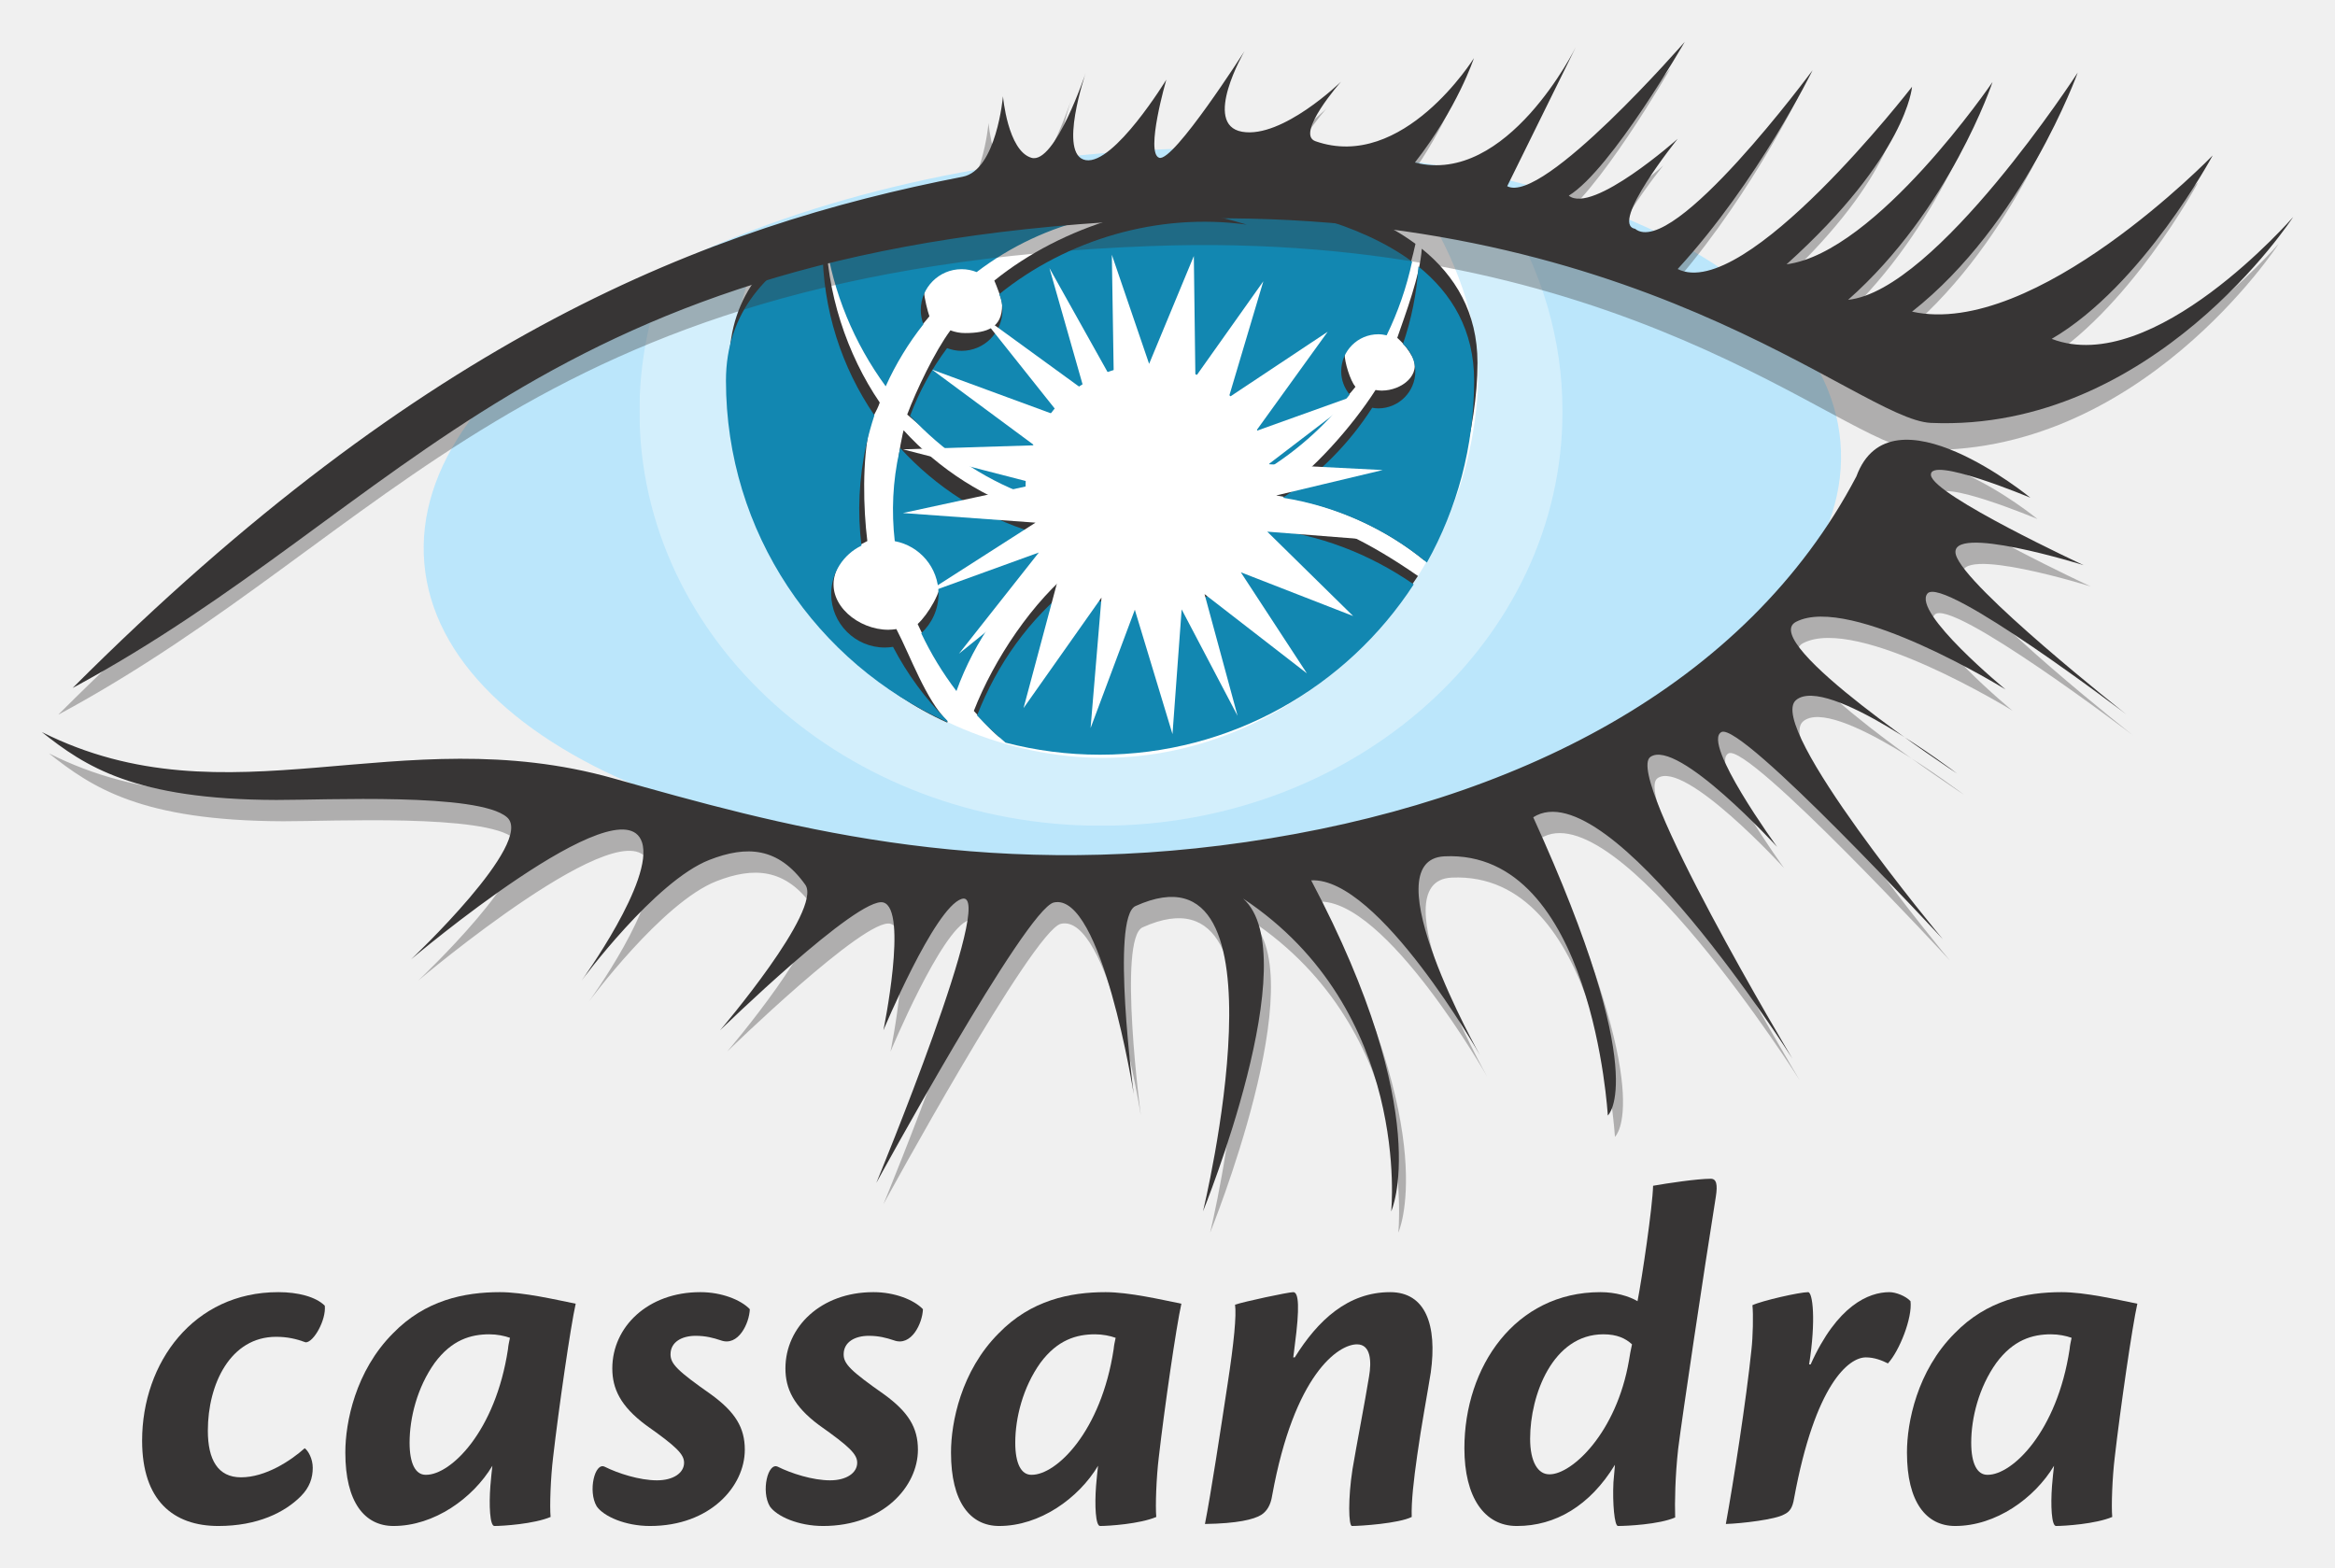
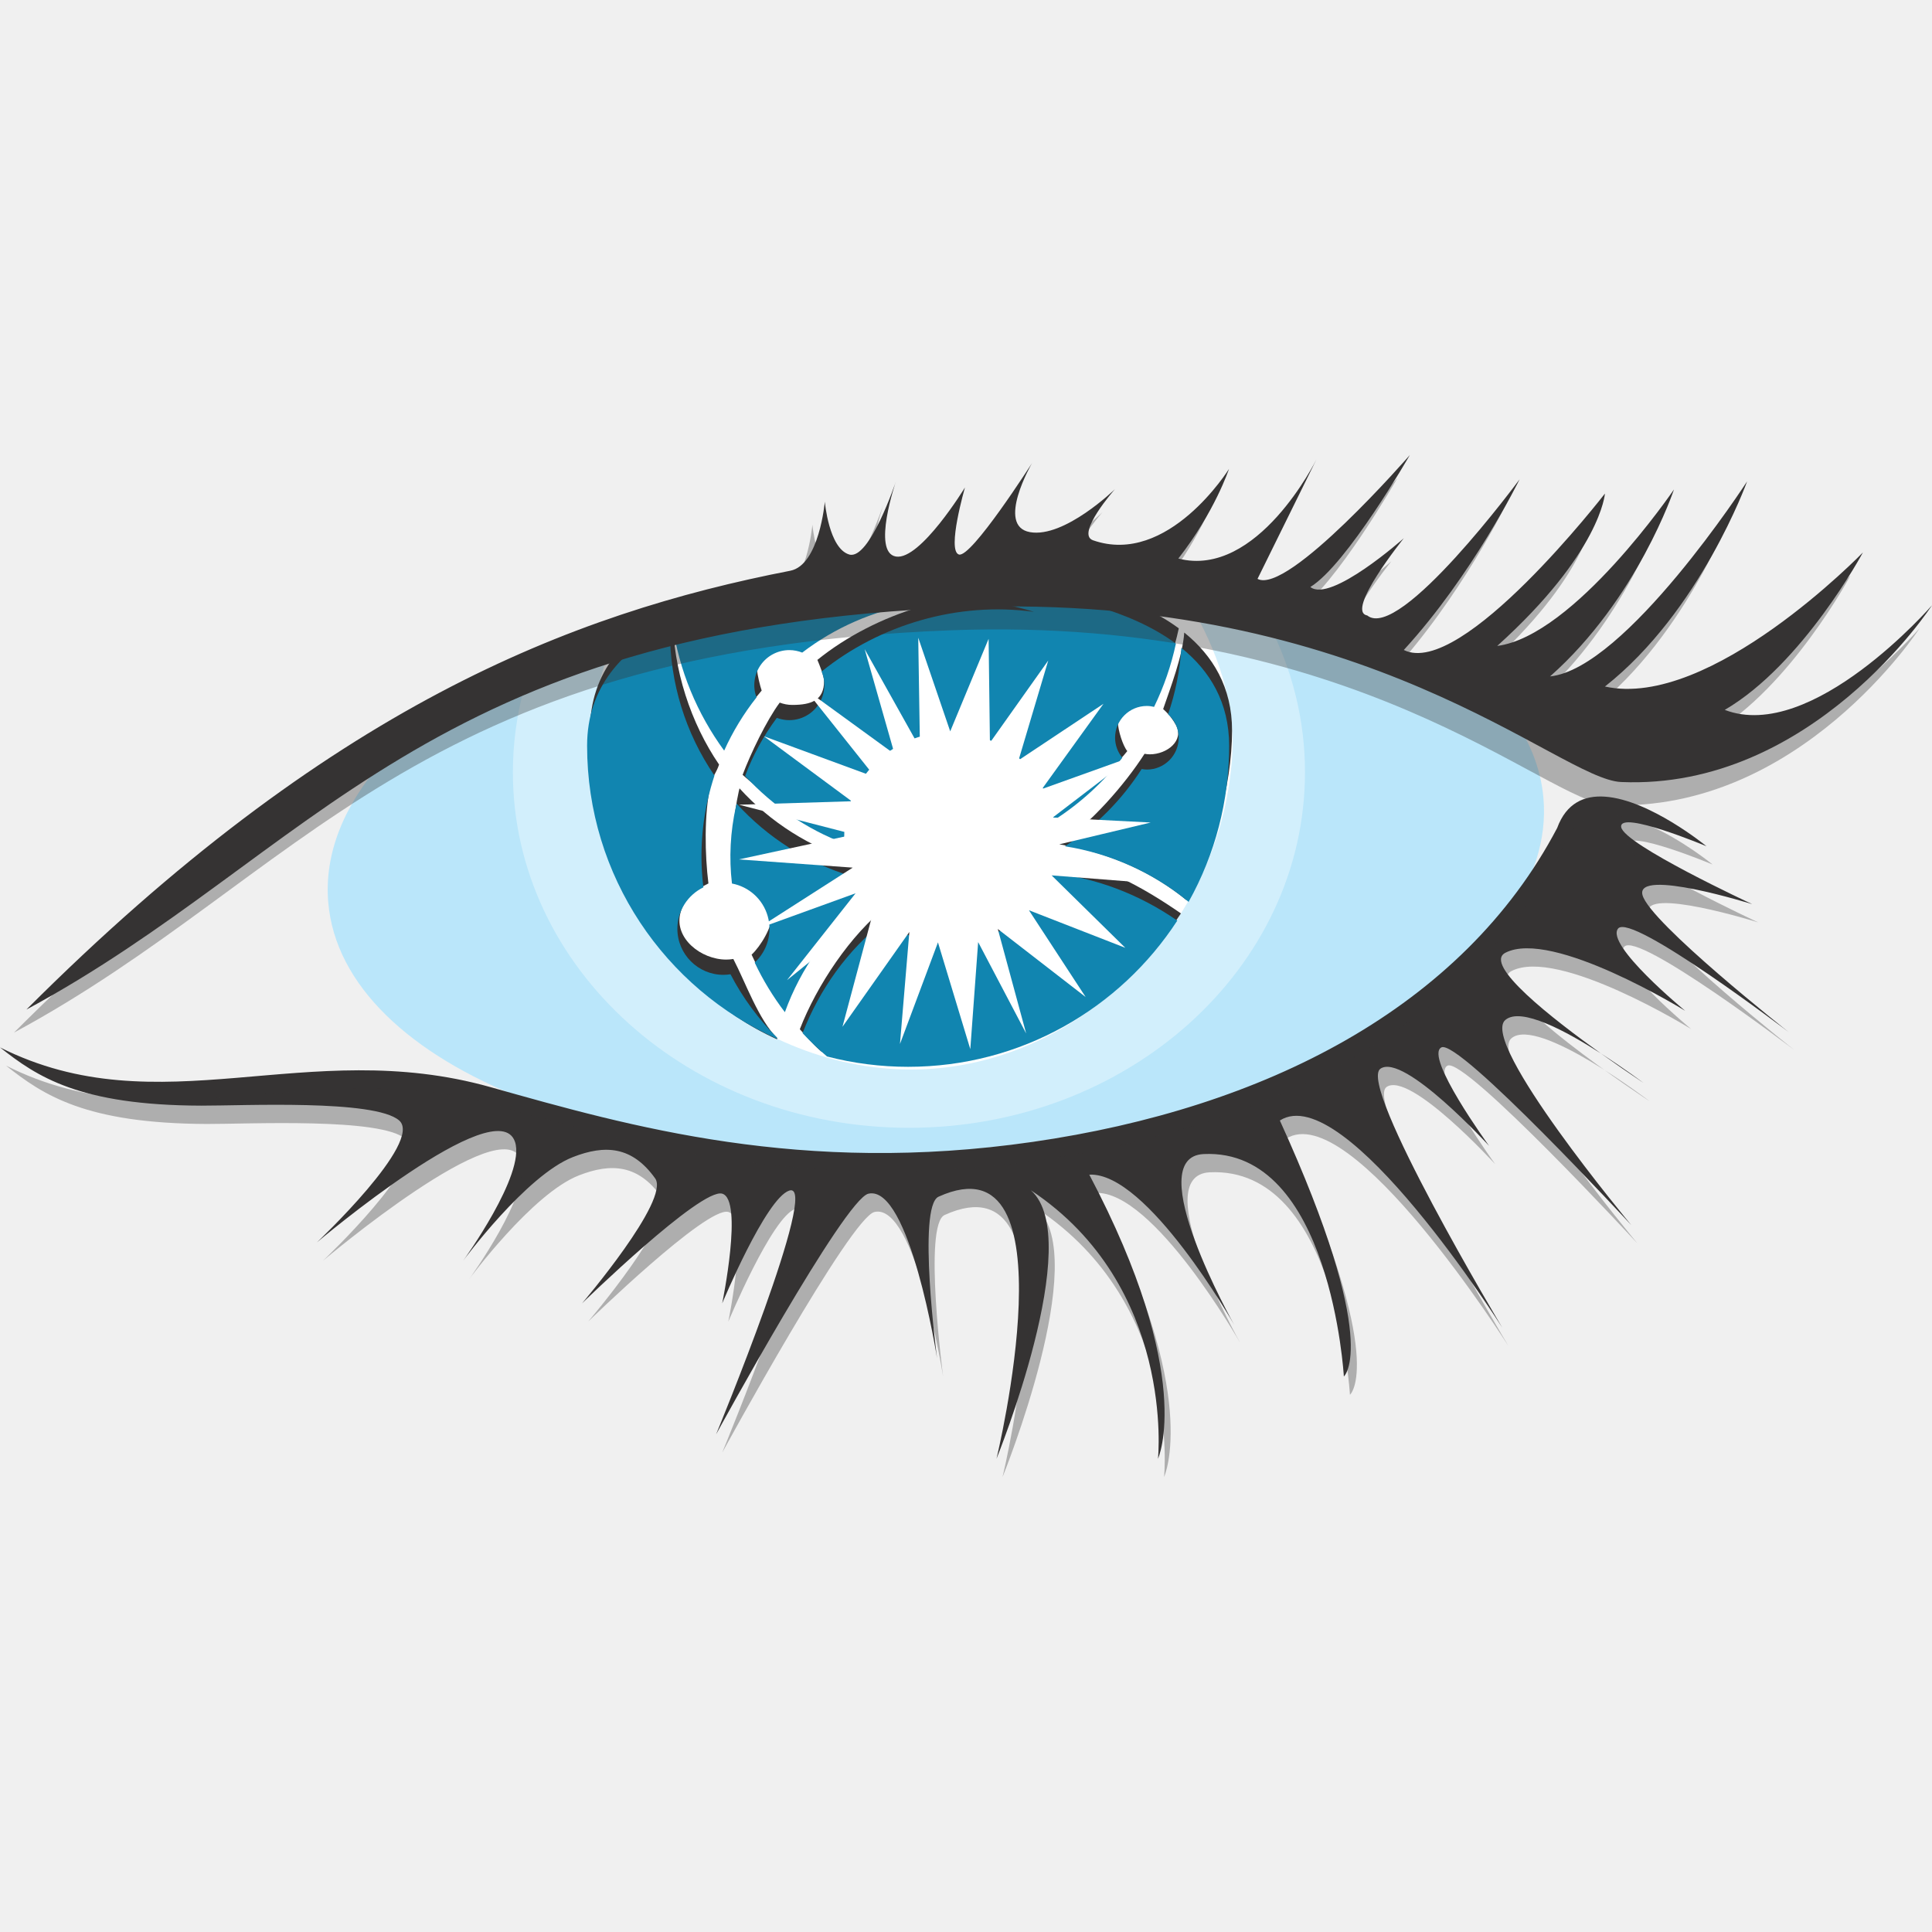
- <svg xmlns="http://www.w3.org/2000/svg" version="1.1" width="279.184" height="187.477" id="svg2816" xml:space="preserve">
-   <defs id="defs2820">
-     <clipPath id="clipPath2832">
-       <path d="M 0,792 612,792 612,0 0,0 0,792 z" id="path2834" />
-     </clipPath>
-     <clipPath id="clipPath2844">
-       <path d="M 0,792 612,792 612,0 0,0 0,792 z" id="path2846" />
-     </clipPath>
-     <clipPath id="clipPath2852">
-       <path d="m 96.008,715.93 88.29,0 0,-62.176 -88.29,0 0,62.176 z" id="path2854" />
-     </clipPath>
-     <clipPath id="clipPath2868">
-       <path d="M 0,792 612,792 612,0 0,0 0,792 z" id="path2870" />
-     </clipPath>
-     <clipPath id="clipPath2880">
-       <path d="M 0,792 612,792 612,0 0,0 0,792 z" id="path2882" />
-     </clipPath>
-     <clipPath id="clipPath2908">
-       <path d="M 0,792 612,792 612,0 0,0 0,792 z" id="path2910" />
-     </clipPath>
-     <clipPath id="clipPath2936">
-       <path d="M 0,792 612,792 612,0 0,0 0,792 z" id="path2938" />
-     </clipPath>
-     <clipPath id="clipPath2944">
-       <path d="m 121.202,708.378 45.899,0 0,-45.859 -45.899,0 0,45.859 z" id="path2946" />
-     </clipPath>
-     <clipPath id="clipPath2960">
-       <path d="M 0,792 612,792 612,0 0,0 0,792 z" id="path2962" />
-     </clipPath>
-     <clipPath id="clipPath2968">
-       <path d="m 40.403,726.188 212.402,0 0,-61.818 -212.402,0 0,61.818 z" id="path2970" />
-     </clipPath>
-     <clipPath id="clipPath2988">
-       <path d="M 0,792 612,792 612,0 0,0 0,792 z" id="path2990" />
-     </clipPath>
-     <clipPath id="clipPath2996">
-       <path d="m 39.52,688.644 199.381,0 0,-73.818 -199.381,0 0,73.818 z" id="path2998" />
-     </clipPath>
-     <clipPath id="clipPath3016">
-       <path d="M 0,792 612,792 612,0 0,0 0,792 z" id="path3018" />
-     </clipPath>
-   </defs>
-   <g transform="translate(-62.66865,-74.06425)" id="layer1" style="display:inline">
-     <g transform="matrix(1.25,0,0,-1.25,19.11765,990)" id="g3012">
-       <g clip-path="url(#clipPath3016)" id="g3014">
-         <g transform="translate(61.4912,609.1372)" id="g3020">
-           <path d="M 0,0 C 1.824,0 3.552,-0.432 4.417,-1.296 4.561,-2.641 3.36,-4.801 2.592,-4.801 1.68,-4.465 0.816,-4.272 -0.24,-4.272 c -4.368,0 -6.529,-4.513 -6.529,-8.977 0,-2.784 0.96,-4.465 3.169,-4.465 2.352,0 4.752,1.584 6.096,2.784 0.336,-0.239 0.768,-1.008 0.768,-1.872 0,-0.96 -0.288,-1.872 -1.152,-2.736 -1.536,-1.536 -4.128,-2.832 -7.873,-2.832 -4.32,0 -7.296,2.448 -7.296,8.161 C -13.057,-6.721 -8.113,0 -0.048,0 L 0,0 z" id="path3022" style="fill:#373535;fill-opacity:1;fill-rule:nonzero;stroke:none" />
-         </g>
-         <g transform="translate(75.6021,591.6636)" id="g3024">
-           <path d="m 0,0 c 2.352,0 6.625,4.129 7.825,12.001 0.048,0.48 0.096,0.624 0.192,1.104 -0.528,0.192 -1.248,0.336 -1.969,0.336 -1.776,0 -3.6,-0.528 -5.232,-2.736 -1.68,-2.352 -2.4,-5.28 -2.4,-7.633 C -1.584,1.057 -1.008,0 -0.048,0 L 0,0 z m -7.729,2.16 c 0,2.832 0.96,7.777 4.561,11.377 3.072,3.168 6.816,3.937 10.225,3.937 2.256,0 5.328,-0.72 7.248,-1.105 -0.48,-2.112 -1.632,-10.08 -2.16,-14.688 -0.24,-1.969 -0.336,-4.705 -0.24,-5.713 -1.584,-0.672 -4.56,-0.864 -5.377,-0.864 -0.431,0 -0.528,1.968 -0.383,3.84 0.047,0.624 0.144,1.536 0.191,1.92 -1.872,-3.12 -5.568,-5.76 -9.456,-5.76 -2.784,0 -4.609,2.304 -4.609,7.008 l 0,0.048 z" id="path3026" style="fill:#373535;fill-opacity:1;fill-rule:nonzero;stroke:none" />
-         </g>
-         <g transform="translate(101.8579,609.1372)" id="g3028">
-           <path d="m 0,0 c 1.968,0 3.84,-0.72 4.705,-1.632 -0.048,-1.345 -1.104,-3.6 -2.785,-2.976 -0.72,0.24 -1.44,0.431 -2.4,0.431 -1.296,0 -2.4,-0.576 -2.4,-1.775 0,-0.912 0.672,-1.585 3.888,-3.841 2.305,-1.68 3.217,-3.168 3.217,-5.28 0,-3.505 -3.313,-7.297 -9.073,-7.297 -2.352,0 -4.417,0.912 -5.089,1.872 -0.864,1.44 -0.192,4.272 0.769,3.793 1.248,-0.624 3.312,-1.297 4.992,-1.297 1.584,0 2.592,0.721 2.592,1.681 0,0.815 -0.72,1.536 -3.648,3.6 -2.449,1.824 -3.217,3.504 -3.217,5.424 0,3.984 3.409,7.297 8.401,7.297 L 0,0 z" id="path3030" style="fill:#373535;fill-opacity:1;fill-rule:nonzero;stroke:none" />
-         </g>
-         <g transform="translate(118.417,609.1372)" id="g3032">
-           <path d="m 0,0 c 1.969,0 3.841,-0.72 4.705,-1.632 -0.048,-1.345 -1.103,-3.6 -2.784,-2.976 -0.72,0.24 -1.441,0.431 -2.4,0.431 -1.296,0 -2.4,-0.576 -2.4,-1.775 0,-0.912 0.672,-1.585 3.888,-3.841 2.304,-1.68 3.216,-3.168 3.216,-5.28 0,-3.505 -3.313,-7.297 -9.073,-7.297 -2.352,0 -4.416,0.912 -5.088,1.872 -0.864,1.44 -0.192,4.272 0.768,3.793 1.248,-0.624 3.312,-1.297 4.992,-1.297 1.584,0 2.592,0.721 2.592,1.681 0,0.815 -0.72,1.536 -3.648,3.6 -2.448,1.824 -3.216,3.504 -3.216,5.424 0,3.984 3.408,7.297 8.401,7.297 L 0,0 z" id="path3034" style="fill:#373535;fill-opacity:1;fill-rule:nonzero;stroke:none" />
-         </g>
-         <g transform="translate(133.5361,591.6636)" id="g3036">
-           <path d="m 0,0 c 2.353,0 6.625,4.129 7.825,12.001 0.048,0.48 0.097,0.624 0.193,1.104 -0.529,0.192 -1.248,0.336 -1.969,0.336 -1.776,0 -3.6,-0.528 -5.233,-2.736 -1.679,-2.352 -2.4,-5.28 -2.4,-7.633 C -1.584,1.057 -1.008,0 -0.047,0 L 0,0 z m -7.729,2.16 c 0,2.832 0.961,7.777 4.561,11.377 3.072,3.168 6.816,3.937 10.225,3.937 2.256,0 5.329,-0.72 7.249,-1.105 -0.48,-2.112 -1.632,-10.08 -2.16,-14.688 -0.241,-1.969 -0.336,-4.705 -0.241,-5.713 -1.584,-0.672 -4.559,-0.864 -5.376,-0.864 -0.431,0 -0.528,1.968 -0.384,3.84 0.048,0.624 0.144,1.536 0.192,1.92 -1.872,-3.12 -5.568,-5.76 -9.456,-5.76 -2.785,0 -4.61,2.304 -4.61,7.008 l 0,0.048 z" id="path3038" style="fill:#373535;fill-opacity:1;fill-rule:nonzero;stroke:none" />
-         </g>
-         <g transform="translate(158.688,602.897)" id="g3040">
-           <path d="m 0,0 c 2.209,3.552 5.088,6.24 9.121,6.24 3.408,0 4.512,-3.168 3.889,-7.68 -0.336,-2.113 -0.912,-5.137 -1.297,-7.921 -0.336,-2.353 -0.576,-4.464 -0.527,-5.905 -1.248,-0.624 -4.897,-0.864 -5.713,-0.864 -0.336,0 -0.385,2.641 0.048,5.425 0.383,2.304 1.2,6.48 1.584,8.881 0.241,1.391 0.192,3.072 -1.152,3.072 -1.777,0 -6,-2.833 -8.113,-14.449 -0.145,-0.96 -0.528,-1.536 -1.057,-1.872 -0.719,-0.433 -2.256,-0.817 -5.375,-0.865 0.576,2.928 1.488,8.929 2.16,13.345 0.623,4.032 0.864,6.625 0.719,7.633 0.817,0.288 5.09,1.2 5.568,1.2 C 0.385,6.24 0.48,4.752 0,1.151 -0.047,0.815 -0.096,0.288 -0.145,0 L 0,0 z" id="path3042" style="fill:#373535;fill-opacity:1;fill-rule:nonzero;stroke:none" />
-         </g>
-         <g transform="translate(183.0728,591.7114)" id="g3044">
-           <path d="m 0,0 c 2.111,0 6.385,3.937 7.584,10.897 0.049,0.384 0.193,1.104 0.289,1.537 -0.625,0.576 -1.441,0.96 -2.736,0.96 -4.85,0 -7.01,-5.809 -7.01,-9.986 C -1.873,1.152 -1.104,0 -0.049,0 L 0,0 z m -3.168,-4.944 c -3.072,0 -4.992,2.736 -4.992,7.44 0,7.777 4.847,14.93 13.008,14.93 1.441,0 2.736,-0.384 3.552,-0.864 0.432,2.208 1.44,9.025 1.489,11.041 1.343,0.24 4.224,0.671 5.519,0.671 0.53,0 0.674,-0.527 0.481,-1.727 C 14.736,19.346 12.674,5.521 12.289,2.448 12,-0.144 11.953,-2.688 12,-4.128 10.465,-4.8 7.344,-4.944 6.529,-4.944 6.191,-4.944 6,-2.736 6.096,-0.768 6.145,-0.144 6.24,0.769 6.24,0.912 3.84,-3.024 0.527,-4.944 -3.121,-4.944 l -0.047,0 z" id="path3046" style="fill:#373535;fill-opacity:1;fill-rule:nonzero;stroke:none" />
-         </g>
-         <g transform="translate(208.0317,602.2241)" id="g3048">
-           <path d="M 0,0 C 2.545,5.665 5.568,6.913 7.537,6.913 8.162,6.913 9.121,6.529 9.553,6.049 9.746,4.465 8.498,1.297 7.393,0.097 6.816,0.385 6.098,0.673 5.281,0.673 c -1.633,0 -4.849,-2.545 -6.865,-13.489 -0.145,-0.913 -0.432,-1.297 -0.959,-1.537 -0.816,-0.48 -4.033,-0.864 -5.568,-0.912 0.718,3.937 1.966,11.953 2.447,16.658 0.144,1.2 0.191,3.408 0.096,4.272 0.912,0.432 4.513,1.248 5.328,1.248 0.433,0 0.769,-2.641 0.095,-6.913 L 0,0 z" id="path3050" style="fill:#373535;fill-opacity:1;fill-rule:nonzero;stroke:none" />
-         </g>
-         <g transform="translate(224.9751,591.6636)" id="g3052">
-           <path d="m 0,0 c 2.354,0 6.625,4.129 7.826,12.001 0.047,0.48 0.096,0.624 0.192,1.104 -0.528,0.192 -1.248,0.336 -1.969,0.336 -1.776,0 -3.6,-0.528 -5.233,-2.736 -1.679,-2.352 -2.4,-5.28 -2.4,-7.633 C -1.584,1.057 -1.008,0 -0.047,0 L 0,0 z m -7.729,2.16 c 0,2.832 0.961,7.777 4.561,11.377 3.072,3.168 6.816,3.937 10.225,3.937 2.256,0 5.328,-0.72 7.25,-1.105 -0.481,-2.112 -1.633,-10.08 -2.161,-14.688 -0.24,-1.969 -0.337,-4.705 -0.24,-5.713 -1.584,-0.672 -4.56,-0.864 -5.377,-0.864 -0.431,0 -0.527,1.968 -0.384,3.84 0.048,0.624 0.144,1.536 0.193,1.92 -1.873,-3.12 -5.568,-5.76 -9.457,-5.76 -2.785,0 -4.61,2.304 -4.61,7.008 l 0,0.048 z" id="path3054" style="fill:#373535;fill-opacity:1;fill-rule:nonzero;stroke:none" />
-         </g>
-       </g>
-     </g>
-   </g>
-   <g transform="translate(-62.66865,-74.06425)" id="layer2" style="display:inline">
-     <g transform="matrix(1.25,0,0,-1.25,19.11765,990)" id="g4555">
-       <g id="g2828">
-         <g clip-path="url(#clipPath2832)" id="g2830">
-           <g transform="translate(210.8784,690.4834)" id="g2836">
-             <path d="m 0,0 c 1.584,-18.452 -27.455,-36.014 -64.859,-39.223 -37.404,-3.209 -69.01,9.151 -70.592,27.602 -1.584,18.455 27.455,36.016 64.859,39.225 C -33.188,30.812 -1.582,18.455 0,0" id="path2838" style="fill:#bbe6fb;fill-opacity:1;fill-rule:nonzero;stroke:none" />
-           </g>
-         </g>
-       </g>
-       <g id="g2840">
-         <g clip-path="url(#clipPath2844)" id="g2842">
-           <g id="g2848">
-             <g id="g2850" />
-             <g id="g2856">
-               <g clip-path="url(#clipPath2852)" id="g2858" style="opacity:0.35">
-                 <g transform="translate(141.3843,715.9233)" id="g2860">
-                   <path d="m 0,0 c -14.268,0.232 -30.964,-5.433 -43.387,-10.738 -1.293,-3.726 -1.989,-7.689 -1.989,-11.797 0,-21.888 19.764,-39.634 44.145,-39.634 24.381,0 44.145,17.746 44.145,39.634 0,6.927 -1.984,13.435 -5.463,19.101 C 27.512,-1.889 13.842,-0.225 0,0" id="path2862" style="fill:#ffffff;fill-opacity:1;fill-rule:nonzero;stroke:none" />
-                 </g>
-               </g>
-             </g>
-           </g>
-         </g>
-       </g>
-       <g id="g2864">
-         <g clip-path="url(#clipPath2868)" id="g2866">
-           <g transform="translate(140.1528,715.9277)" id="g2872">
-             <path d="m 0,0 c -7.899,0.482 -21.514,-3.639 -32.867,-7.75 -1.725,-4.071 -2.683,-8.526 -2.683,-13.201 0,-19.178 17.388,-34.725 35.782,-34.725 18.273,0 34.44,15.572 35.782,34.725 0.436,6.237 -1.711,12.114 -4.692,17.181 C 19.552,-1.697 7.061,-0.431 0,0" id="path2874" style="fill:#ffffff;fill-opacity:1;fill-rule:nonzero;stroke:none" />
-           </g>
-         </g>
-       </g>
-       <g id="g2876">
-         <g clip-path="url(#clipPath2880)" id="g2878">
-           <g transform="translate(119.8818,697.4946)" id="g2884">
-             <path d="M 0,0 C 0.969,2.146 2.437,3.197 3.859,4.996 3.701,5.422 3.355,6.815 3.355,7.298 c 0,2.156 1.749,3.906 3.906,3.906 0.509,0 0.995,-0.101 1.44,-0.278 6.465,4.927 14.976,7.075 23.529,5.163 0.781,-0.176 1.547,-0.389 2.299,-0.623 C 26.076,16.638 16.548,13.644 10.067,8.413 10.265,7.946 10.814,6.611 10.814,6.074 10.814,3.917 9.418,3.392 7.261,3.392 6.771,3.392 6.303,3.486 5.87,3.651 4.406,1.685 2.612,-2.06 1.734,-4.401 c 3.584,-3.206 6.822,-4.368 11.042,-5.945 -0.011,0.201 0.145,0.387 0.145,0.592 0,6.503 5.725,11.788 12.229,11.788 5.828,0 10.654,-4.238 11.596,-9.798 2.908,1.85 5.72,3.268 7.863,6.01 -0.5,0.61 -1.039,2.337 -1.039,3.187 0,1.957 1.588,3.544 3.545,3.544 0.277,0 0.543,-0.04 0.802,-0.1 1.088,2.236 1.909,4.606 2.434,7.05 -10.17,7.529 -29.847,6.502 -29.847,6.502 0,0 -15.658,0.817 -26.258,-4.349 C -5.047,8.969 -3.008,4.11 0,0" id="path2886" style="fill:#373535;fill-opacity:1;fill-rule:nonzero;stroke:none" />
-           </g>
-           <g transform="translate(168.4907,700.4282)" id="g2888">
-             <path d="m 0,0 c 0.719,-0.648 1.111,-1.217 1.42,-1.771 0.951,-1.71 -0.957,-3.275 -2.914,-3.275 -0.199,0 -0.391,0.027 -0.582,0.059 -2.205,-3.446 -6.067,-7.865 -9.498,-10.089 5.261,-0.862 10.222,-2.969 14.17,-6.225 2.875,5.151 5.08,12.589 5.08,18.907 0,4.809 -2.123,8.334 -5.328,10.92 C 2.18,5.95 0.805,2.347 0,0" id="path2890" style="fill:#373535;fill-opacity:1;fill-rule:nonzero;stroke:none" />
-           </g>
-           <g transform="translate(125.7842,667.8032)" id="g2892">
-             <path d="M 0,0 C 1.753,4.841 6.065,8.592 10.144,11.892 9.547,12.709 8.652,14.732 8.279,15.69 3.304,17.203 -1.098,20.035 -4.512,23.784 -4.537,23.675 -4.568,23.569 -4.594,23.46 -5.237,20.579 -5.355,17.692 -5.035,14.876 -2.653,14.432 -0.85,12.345 -0.85,9.834 -0.85,8.345 -2.155,6.187 -3.168,5.248 -2.067,2.872 -1.316,1.726 0,0" id="path2894" style="fill:#373535;fill-opacity:1;fill-rule:nonzero;stroke:none" />
-           </g>
-           <g transform="translate(125.4756,663.7393)" id="g2896">
-             <path d="m 0,0 c -2.091,2.079 -3.537,6.226 -4.894,8.83 -0.254,-0.039 -0.514,-0.066 -0.78,-0.066 -2.836,0 -5.807,2.38 -5.135,5.134 0.372,1.524 1.424,2.521 3.137,3.353 -0.39,3.157 -0.496,7.695 0.237,10.977 0.21,0.939 0.655,1.379 0.95,2.273 -3.129,4.579 -5.151,10.589 -5.151,16.552 0,0.218 0.011,0.433 0.016,0.649 -5.288,-2.652 -9.253,-6.83 -9.253,-13.407 0,-14.548 8.379,-28.819 20.846,-34.413 C -0.018,-0.079 -0.01,-0.039 0,0" id="path2898" style="fill:#373535;fill-opacity:1;fill-rule:nonzero;stroke:none" />
-           </g>
-           <g transform="translate(156.1313,683.8511)" id="g2900">
-             <path d="m 0,0 c -1.611,-4.582 -5.967,-7.873 -11.1,-7.873 -2.746,0 -5.265,0.947 -7.267,2.521 -4.127,-3.214 -7.871,-8.86 -9.774,-13.758 0.854,-0.919 1.449,-1.675 2.407,-2.49 2.887,-0.752 6.863,0 9.988,0 12.57,0 23.703,5.592 30.086,15.398 C 10.096,-3.263 5.09,-0.466 0,0" id="path2902" style="fill:#373535;fill-opacity:1;fill-rule:nonzero;stroke:none" />
-           </g>
-         </g>
-       </g>
-       <g id="g2904">
-         <g clip-path="url(#clipPath2908)" id="g2906">
-           <g transform="translate(119.5596,695.7944)" id="g2912">
-             <path d="m 0,0 c 0.969,2.146 2.184,4.132 3.605,5.931 -0.158,0.425 -0.25,0.884 -0.25,1.367 0,2.156 1.749,3.906 3.906,3.906 0.509,0 0.995,-0.101 1.44,-0.278 6.465,4.927 14.976,7.075 23.529,5.163 0.781,-0.176 1.547,-0.389 2.299,-0.623 -8.453,1.172 -17.187,-1.419 -23.668,-6.651 0.198,-0.466 0.306,-0.98 0.306,-1.517 0,-2.157 -1.749,-3.906 -3.906,-3.906 -0.49,0 -0.958,0.094 -1.391,0.259 -1.464,-1.966 -2.661,-4.138 -3.539,-6.48 3.078,-3.317 6.856,-5.94 11.075,-7.517 -0.01,0.201 -0.031,0.4 -0.031,0.605 0,6.503 5.271,11.775 11.775,11.775 5.828,0 10.654,-4.238 11.596,-9.798 2.908,1.85 5.492,4.226 7.634,6.968 -0.5,0.61 -0.81,1.379 -0.81,2.229 0,1.957 1.588,3.544 3.545,3.544 0.277,0 0.543,-0.04 0.802,-0.1 1.088,2.236 1.909,4.606 2.434,7.05 -10.17,7.529 -29.847,6.502 -29.847,6.502 0,0 -15.658,0.817 -26.258,-4.349 C -5.047,8.969 -3.008,4.11 0,0" id="path2914" style="fill:#1287b1;fill-opacity:1;fill-rule:nonzero;stroke:none" />
-           </g>
-           <g transform="translate(169.0396,699.8481)" id="g2916">
-             <path d="m 0,0 c 0.719,-0.648 1.18,-1.577 1.18,-2.621 0,-1.957 -1.588,-3.545 -3.545,-3.545 -0.199,0 -0.391,0.027 -0.582,0.059 -2.205,-3.446 -5.127,-6.384 -8.559,-8.608 5.072,-0.793 9.846,-2.945 13.793,-6.201 2.875,5.151 4.518,11.084 4.518,17.402 0,4.809 -2.123,8.334 -5.328,10.92 C 1.309,4.83 0.805,2.347 0,0" id="path2918" style="fill:#1287b1;fill-opacity:1;fill-rule:nonzero;stroke:none" />
-           </g>
-           <g transform="translate(126.3252,666.6401)" id="g2920">
-             <path d="M 0,0 C 1.753,4.841 4.799,9.185 8.878,12.484 8.281,13.302 7.789,14.195 7.416,15.153 2.44,16.666 -1.961,19.498 -5.375,23.247 -5.4,23.138 -5.432,23.032 -5.457,22.923 -6.101,20.042 -6.219,17.155 -5.898,14.339 -3.517,13.895 -1.713,11.808 -1.713,9.297 -1.713,7.808 -2.352,6.469 -3.365,5.53 -2.446,3.582 -1.316,1.726 0,0" id="path2922" style="fill:#1287b1;fill-opacity:1;fill-rule:nonzero;stroke:none" />
-           </g>
-           <g transform="translate(125.4619,663.7983)" id="g2924">
-             <path d="m 0,0 c -2.091,2.079 -3.846,4.467 -5.202,7.07 -0.255,-0.039 -0.515,-0.065 -0.78,-0.065 -2.836,0 -5.135,2.299 -5.135,5.134 0,2.032 1.184,3.784 2.897,4.616 -0.389,3.156 -0.257,6.432 0.477,9.714 0.21,0.938 0.466,1.854 0.761,2.749 -3.129,4.578 -4.962,10.113 -4.962,16.076 0,0.218 0.01,0.433 0.015,0.648 -5.288,-2.651 -9.253,-6.83 -9.253,-13.406 0,-14.549 8.688,-27.06 21.155,-32.654 C -0.018,-0.079 -0.01,-0.039 0,0" id="path2926" style="fill:#1287b1;fill-opacity:1;fill-rule:nonzero;stroke:none" />
-           </g>
-           <g transform="translate(155.8091,682.1509)" id="g2928">
-             <path d="m 0,0 c -1.611,-4.582 -5.967,-7.873 -11.1,-7.873 -2.746,0 -5.265,0.947 -7.267,2.521 -4.127,-3.214 -7.242,-7.595 -9.144,-12.494 0.853,-0.919 1.765,-1.785 2.723,-2.599 2.888,-0.752 5.917,-1.155 9.042,-1.155 12.57,0 23.621,6.49 30.004,16.295 C 10.014,-2.365 5.09,-0.466 0,0" id="path2930" style="fill:#1287b1;fill-opacity:1;fill-rule:nonzero;stroke:none" />
-           </g>
-         </g>
-       </g>
-       <g id="g2932">
-         <g clip-path="url(#clipPath2936)" id="g2934">
-           <g id="g2940">
-             <g id="g2942" />
-             <g id="g2948">
-               <g clip-path="url(#clipPath2944)" id="g2950">
-                 <g transform="translate(156.2222,685.187)" id="g2952">
-                   <path d="M 0,0 10.879,2.595 -0.041,3.152 8.846,9.944 -1.238,6.329 5.615,15.826 -3.85,9.535 l 3.309,11.117 -6.5,-9.163 -0.148,11.579 -4.277,-10.314 -3.566,10.437 0.193,-12.295 -6.163,11.021 3.335,-11.702 -9.997,7.27 7.831,-9.84 -12.411,4.564 9.795,-7.247 -12.56,-0.386 12.842,-3.314 -12.853,-2.779 12.687,-0.92 -10.699,-6.851 11.017,3.994 -7.644,-9.681 9.659,7.79 -3.478,-12.991 7.457,10.572 -1.045,-12.486 4.233,11.319 3.603,-11.897 0.876,11.933 5.348,-10.181 -3.16,11.645 9.793,-7.586 -6.322,9.672 10.744,-4.186 -8.215,8.073 L 10.85,-4.164 0,0 z" id="path2954" style="fill:#ffffff;fill-opacity:1;fill-rule:nonzero;stroke:none" />
-                 </g>
-               </g>
-             </g>
-           </g>
-         </g>
-       </g>
-       <g id="g2956">
-         <g clip-path="url(#clipPath2960)" id="g2958">
-           <g id="g2964">
-             <g id="g2966" />
-             <g id="g2972">
-               <g clip-path="url(#clipPath2968)" id="g2974" style="opacity:0.35">
-                 <g transform="translate(40.4033,664.3701)" id="g2976">
-                   <path d="m 0,0 c 33.74,33.739 60.687,44.155 85.143,48.91 3.236,0.629 3.848,7.7 3.848,7.7 0,0 0.453,-5.208 2.718,-5.887 2.264,-0.68 5.207,8.152 5.207,8.152 0,0 -2.717,-7.926 0,-8.379 2.718,-0.453 7.699,7.699 7.699,7.699 0,0 -2.037,-7.019 -0.678,-7.472 1.357,-0.453 8.15,10.189 8.15,10.189 0,0 -4.076,-7.019 -0.226,-7.699 3.851,-0.679 9.467,4.791 9.467,4.791 0,0 -4.416,-5.005 -2.448,-5.696 8.379,-2.945 15.159,7.945 15.159,7.945 0,0 -1.571,-4.775 -5.647,-9.983 8.83,-2.264 15.389,11.039 15.389,11.039 l -6.559,-13.303 c 3.397,-1.813 16.985,13.812 16.985,13.812 0,0 -7.02,-12.228 -11.096,-14.718 2.264,-1.812 10.416,5.434 10.416,5.434 0,0 -6.567,-8.151 -4.076,-8.604 3.623,-2.944 16.982,15.171 16.982,15.171 0,0 -5.207,-10.642 -12.906,-19.021 6.435,-3.219 22.418,17.436 22.418,17.436 0,0 -0.453,-6.567 -12.002,-16.983 8.605,1.132 19.701,17.436 19.701,17.436 0,0 -4.076,-12.228 -13.814,-20.832 8.449,0.879 21.964,21.738 21.964,21.738 0,0 -5.207,-14.492 -15.849,-22.871 11.775,-2.604 28.758,14.945 28.758,14.945 0,0 -6.68,-12.455 -15.399,-17.549 9.738,-3.736 23.098,11.662 23.098,11.662 0,0 -13.36,-20.607 -34.645,-19.701 -6.984,0.297 -28.109,21.188 -73.368,19.474 C 44.609,42.57 31.929,17.209 0,0" id="path2978" style="fill:#373535;fill-opacity:1;fill-rule:nonzero;stroke:none" />
-                 </g>
-               </g>
-             </g>
-           </g>
-           <g transform="translate(41.7861,666.9326)" id="g2980">
-             <path d="m 0,0 c 33.74,33.739 60.686,44.154 85.142,48.91 3.237,0.629 3.849,7.699 3.849,7.699 0,0 0.452,-5.209 2.718,-5.887 2.264,-0.679 5.207,8.151 5.207,8.151 0,0 -2.717,-7.926 0,-8.378 2.718,-0.452 7.699,7.699 7.699,7.699 0,0 -2.037,-7.019 -0.68,-7.472 1.359,-0.453 8.152,10.19 8.152,10.19 0,0 -4.076,-7.02 -0.226,-7.699 3.849,-0.68 9.467,4.79 9.467,4.79 0,0 -4.416,-5.005 -2.448,-5.696 8.379,-2.944 15.157,7.945 15.157,7.945 0,0 -1.571,-4.775 -5.645,-9.983 8.83,-2.265 15.389,11.04 15.389,11.04 l -6.559,-13.305 c 3.397,-1.811 16.983,13.812 16.983,13.812 0,0 -7.018,-12.226 -11.094,-14.717 2.264,-1.812 10.416,5.434 10.416,5.434 0,0 -6.567,-8.152 -4.076,-8.604 3.623,-2.945 16.982,15.171 16.982,15.171 0,0 -5.209,-10.643 -12.906,-19.021 6.435,-3.22 22.418,17.436 22.418,17.436 0,0 -0.453,-6.568 -12.002,-16.984 8.605,1.133 19.701,17.437 19.701,17.437 0,0 -4.076,-12.228 -13.814,-20.833 8.449,0.879 21.964,21.738 21.964,21.738 0,0 -5.207,-14.492 -15.849,-22.87 11.775,-2.604 28.758,14.944 28.758,14.944 0,0 -6.68,-12.453 -15.399,-17.548 9.738,-3.736 23.098,11.662 23.098,11.662 0,0 -13.36,-20.607 -34.647,-19.701 -6.982,0.298 -28.107,21.189 -73.367,19.474 C 44.609,42.57 31.928,17.209 0,0" id="path2982" style="fill:#373535;fill-opacity:1;fill-rule:nonzero;stroke:none" />
-           </g>
-         </g>
-       </g>
-       <g id="g2984">
-         <g clip-path="url(#clipPath2988)" id="g2986">
-           <g id="g2992">
-             <g id="g2994" />
-             <g id="g3000">
-               <g clip-path="url(#clipPath2996)" id="g3002" style="opacity:0.35">
-                 <g transform="translate(39.5195,660.6802)" id="g3004">
-                   <path d="m 0,0 c 17.832,-8.945 34.137,1.358 54.686,-4.433 15.623,-4.404 34.645,-9.833 60.458,-6.096 25.814,3.735 47.893,14.944 58.424,34.985 3.283,8.943 16.642,-2.039 16.642,-2.039 0,0 -9.736,4.076 -9.509,2.151 0.226,-1.924 14.605,-8.604 14.605,-8.604 0,0 -13.021,4.076 -12.228,1.019 0.793,-3.057 16.302,-15.285 16.302,-15.285 0,0 -17.548,13.36 -19.019,11.549 -1.473,-1.812 7.472,-9.172 7.472,-9.172 0,0 -14.832,9.172 -20.041,6.467 -3.746,-1.943 15.399,-14.506 15.399,-14.506 0,0 -12.455,9.512 -15.399,7.021 -2.943,-2.492 14.04,-22.871 14.04,-22.871 0,0 -19.249,20.833 -21.172,19.814 -1.926,-1.019 5.32,-10.983 5.32,-10.983 0,0 -9.51,10.417 -12.113,8.605 -2.604,-1.812 13.586,-28.871 13.586,-28.871 0,0 -17.549,27.738 -24.795,23.098 11.379,-24.966 7.133,-28.533 7.133,-28.533 0,0 -1.452,25.47 -15.625,24.796 -7.133,-0.34 3.396,-19.021 3.396,-19.021 0,0 -9.691,17.062 -16.145,16.722 11.895,-22.511 7.655,-31.667 7.655,-31.667 0,0 1.967,19.226 -14.166,29.925 6.113,-5.433 -3.836,-29.925 -3.836,-29.925 0,0 8.752,36.091 -6.455,29.21 -2.403,-1.085 -0.17,-18.002 -0.17,-18.002 0,0 -3.057,19.362 -7.641,18.342 -2.673,-0.593 -16.984,-26.833 -16.984,-26.833 0,0 11.719,28.362 8.153,27.173 -2.598,-0.867 -7.473,-12.568 -7.473,-12.568 0,0 2.377,11.549 0,12.228 -2.377,0.68 -15.625,-12.228 -15.625,-12.228 0,0 9.851,11.549 8.152,13.927 -2.574,3.603 -5.591,3.772 -9.171,2.377 -5.209,-2.03 -12.227,-11.548 -12.227,-11.548 0,0 6.996,9.637 5.773,13.247 -1.963,5.8 -22.077,-11.209 -22.077,-11.209 0,0 11.888,11.209 9.171,13.587 -2.717,2.377 -17.471,1.642 -22.078,1.655 C 8.832,-6.454 4.124,-3.267 0,0" id="path3006" style="fill:#373535;fill-opacity:1;fill-rule:nonzero;stroke:none" />
-                 </g>
-               </g>
-             </g>
-           </g>
-           <g transform="translate(38.8408,662.7183)" id="g3008">
-             <path d="m 0,0 c 17.832,-8.945 34.136,1.358 54.685,-4.434 15.623,-4.402 34.646,-9.832 60.46,-6.095 25.814,3.736 47.891,14.945 58.422,34.984 3.283,8.944 16.642,-2.037 16.642,-2.037 0,0 -9.736,4.075 -9.509,2.15 0.226,-1.924 14.605,-8.604 14.605,-8.604 0,0 -13.021,4.075 -12.228,1.018 0.793,-3.056 16.304,-15.284 16.304,-15.284 0,0 -17.55,13.361 -19.021,11.548 -1.471,-1.811 7.473,-9.17 7.473,-9.17 0,0 -14.833,9.17 -20.041,6.467 -3.747,-1.944 15.398,-14.506 15.398,-14.506 0,0 -12.455,9.511 -15.398,7.02 -2.944,-2.492 14.041,-22.871 14.041,-22.871 0,0 -19.25,20.833 -21.174,19.814 -1.924,-1.02 5.322,-10.982 5.322,-10.982 0,0 -9.512,10.416 -12.115,8.604 -2.604,-1.811 13.586,-28.871 13.586,-28.871 0,0 -17.549,27.739 -24.795,23.097 11.379,-24.965 7.133,-28.532 7.133,-28.532 0,0 -1.452,25.47 -15.625,24.795 -7.133,-0.34 3.396,-19.02 3.396,-19.02 0,0 -9.691,17.063 -16.144,16.723 11.896,-22.512 7.654,-31.668 7.654,-31.668 0,0 1.967,19.227 -14.166,29.926 6.113,-5.434 -3.836,-29.926 -3.836,-29.926 0,0 8.754,36.091 -6.453,29.21 -2.403,-1.086 -0.17,-18.002 -0.17,-18.002 0,0 -3.059,19.361 -7.642,18.342 -2.674,-0.593 -16.985,-26.833 -16.985,-26.833 0,0 11.719,28.362 8.153,27.172 -2.598,-0.865 -7.473,-12.566 -7.473,-12.566 0,0 2.378,11.548 0,12.227 -2.377,0.679 -15.624,-12.227 -15.624,-12.227 0,0 9.851,11.548 8.151,13.926 -2.574,3.603 -5.591,3.771 -9.17,2.376 -5.21,-2.029 -12.228,-11.547 -12.228,-11.547 0,0 6.996,9.638 5.774,13.247 -1.964,5.799 -22.077,-11.209 -22.077,-11.209 0,0 11.888,11.209 9.17,13.586 C 41.778,-5.774 27.024,-6.51 22.417,-6.496 8.831,-6.453 4.124,-3.267 0,0" id="path3010" style="fill:#373535;fill-opacity:1;fill-rule:nonzero;stroke:none" />
-           </g>
-         </g>
-       </g>
-     </g>
-   </g>
+ <svg xmlns="http://www.w3.org/2000/svg" viewBox="0 0 128 128">
+   <path fill="#bae6fa" d="M63.797 38.701c-12.142.273-24.5 4.01-38.479 11.752-2.538 2.933-3.848 6.112-3.57 9.34.94 10.97 19.725 18.315 41.956 16.408 22.235-1.908 39.495-12.346 38.554-23.313-.177-2.058-.982-3.99-2.32-5.755-12.72-5.7-24.335-8.699-36.14-8.432Z" />
+   <path fill="#fff" d="M65.369 38.684c-9.877-.018-19.85 2.232-30.689 7.062-.455 1.74-.7 3.55-.7 5.415 0 13.01 11.748 23.559 26.24 23.559 14.49 0 26.239-10.548 26.239-23.559 0-3.506-.862-6.83-2.393-9.82-6.32-1.722-12.49-2.645-18.697-2.657Z" opacity=".35" />
+   <path fill="#fff" d="M60.22 37.763c-4.697-.287-12.79 2.163-19.537 4.607a20.031 20.031 0 0 0-1.594 7.846c0 11.4 10.335 20.642 21.268 20.642 10.86 0 20.47-9.258 21.268-20.64.26-3.709-1.017-7.2-2.787-10.214-6.997-1.23-14.42-1.984-18.619-2.24" />
+   <path fill="#353333" d="M48.17 48.72c.576-1.276 1.448-1.9 2.293-2.969-.093-.253-.3-1.082-.3-1.37a2.322 2.322 0 0 1 3.178-2.155 16.913 16.913 0 0 1 13.986-3.07c.466.105.92.231 1.367.371-5.025-.697-10.688 1.083-14.54 4.192.117.277.443 1.07.443 1.391 0 1.282-.829 1.593-2.11 1.593-.293 0-.57-.056-.828-.153-.87 1.168-1.937 3.394-2.459 4.786 2.13 1.906 4.056 2.595 6.563 3.534-.005-.12.086-.23.086-.352 0-3.866 3.403-7.007 7.27-7.007a6.993 6.993 0 0 1 6.892 5.824c1.73-1.1 3.4-1.943 4.674-3.573-.296-.362-.618-1.39-.618-1.895 0-1.162.944-2.105 2.109-2.105.164 0 .322.023.477.06a18.418 18.418 0 0 0 1.445-4.192c-6.045-4.474-17.74-3.863-17.74-3.863s-9.308-.486-15.608 2.584c.42 3.038 1.632 5.925 3.42 8.37" />
+   <path fill="#353333" d="M77.062 46.977c.429.384.662.723.844 1.052.567 1.016-.568 1.947-1.73 1.947a2.12 2.12 0 0 1-.347-.035c-1.311 2.047-3.606 4.674-5.646 5.996 3.128.513 6.077 1.764 8.424 3.7 1.708-3.063 3.02-7.483 3.02-11.237 0-2.86-1.264-4.955-3.167-6.492-.101 1.531-.92 3.674-1.398 5.07m-25.384 19.39c1.041-2.877 3.605-5.107 6.03-7.068-.356-.486-.887-1.688-1.108-2.258a16.965 16.965 0 0 1-7.605-4.812c-.013.065-.03.13-.048.194a15.34 15.34 0 0 0-.26 5.102 3.047 3.047 0 0 1 2.486 2.998c0 .885-.777 2.166-1.378 2.725.655 1.413 1.1 2.095 1.883 3.12" />
+   <path fill="#353333" d="M51.495 68.785c-1.244-1.237-2.103-3.702-2.91-5.25a2.93 2.93 0 0 1-.463.04c-1.686 0-3.452-1.416-3.052-3.053.222-.906.846-1.498 1.865-1.992-.233-1.877-.296-4.575.14-6.525.125-.557.39-.82.566-1.35-1.86-2.723-3.063-6.296-3.063-9.839 0-.13.008-.257.01-.385-3.143 1.576-5.5 4.06-5.5 7.967 0 8.648 4.98 17.132 12.39 20.456.006-.023.01-.047.017-.07M69.717 56.83a6.997 6.997 0 0 1-6.599 4.68 6.95 6.95 0 0 1-4.318-1.5c-2.454 1.91-4.68 5.267-5.81 8.179.506.545.86.996 1.43 1.48 1.716.448 4.08 0 5.937 0 7.473 0 14.09-3.325 17.883-9.153-2.523-1.747-5.498-3.409-8.523-3.686" />
+   <path fill="#1185b0" d="M47.978 49.73a16.908 16.908 0 0 1 2.143-3.524 2.323 2.323 0 0 1 2.174-3.135c.301 0 .59.06.855.165a16.922 16.922 0 0 1 15.353-2.698c-5.026-.696-10.217.843-14.07 3.952a2.322 2.322 0 0 1-2.966 3.07 15.664 15.664 0 0 0-2.103 3.852c1.83 1.971 4.074 3.53 6.582 4.468-.006-.12-.017-.237-.017-.36a6.997 6.997 0 0 1 6.997-6.999c3.466 0 6.335 2.52 6.895 5.824a18.132 18.132 0 0 0 4.537-4.142 2.086 2.086 0 0 1-.481-1.324c0-1.164.943-2.107 2.107-2.107.164 0 .322.024.477.06a18.403 18.403 0 0 0 1.445-4.19c-6.043-4.477-17.74-3.866-17.74-3.866s-9.308-.486-15.608 2.586c.421 3.037 1.632 5.926 3.42 8.368" />
+   <path fill="#1185b0" d="M77.388 47.321c.429.384.703.937.703 1.558a2.108 2.108 0 0 1-2.107 2.107c-.118 0-.233-.017-.347-.036a17.043 17.043 0 0 1-5.087 5.118 17.025 17.025 0 0 1 8.198 3.684 21.158 21.158 0 0 0 2.687-10.342c0-2.86-1.263-4.954-3.167-6.49-.1 1.53-.4 3.006-.88 4.401M52 67.06a16.978 16.978 0 0 1 5.278-7.42 6.971 6.971 0 0 1-.87-1.586 16.965 16.965 0 0 1-7.603-4.812c-.015.065-.033.128-.048.192a15.295 15.295 0 0 0-.263 5.102A3.05 3.05 0 0 1 50 63.773a18.331 18.331 0 0 0 2 3.287" />
+   <path fill="#1185b0" d="M51.486 68.749a16.96 16.96 0 0 1-3.09-4.202 3 3 0 0 1-.466.039 3.053 3.053 0 0 1-3.052-3.053c0-1.209.705-2.25 1.724-2.744a16.884 16.884 0 0 1 .283-5.773 17.13 17.13 0 0 1 .45-1.633 16.885 16.885 0 0 1-2.948-9.557c0-.129.007-.257.01-.386-3.144 1.576-5.5 4.061-5.5 7.97 0 8.647 5.164 16.085 12.574 19.41l.015-.071m18.039-10.91a6.997 6.997 0 0 1-6.599 4.68 6.96 6.96 0 0 1-4.318-1.498c-2.454 1.911-4.305 4.515-5.436 7.426a18.67 18.67 0 0 0 1.62 1.547 21.38 21.38 0 0 0 5.373.685c7.473 0 14.04-3.858 17.834-9.686-2.522-1.747-5.448-2.876-8.474-3.154" />
+   <path fill="#fff" d="m60.95 49.56-3.663-6.55 1.982 6.953-5.942-4.32 4.655 5.848-7.377-2.713 5.821 4.307-7.464.23 7.632 1.97-7.64 1.653 7.541.545-6.36 4.073 6.55-2.374-4.545 5.756 5.741-4.632-2.066 7.722 4.432-6.284-.622 7.423 2.517-6.73 2.143 7.072.52-7.093 3.18 6.052-1.878-6.92 5.82 4.508-3.758-5.75 6.386 2.49-4.883-4.8 6.548.514-6.45-2.474 6.467-1.542-6.49-.332 5.28-4.037-5.992 2.148 4.073-5.645-5.626 3.74 1.967-6.608-3.864 5.447-.087-6.884-2.544 6.131-2.118-6.203zm0 0" />
+   <path fill="#353333" d="M.93 68.41C20.982 48.354 37 42.164 51.535 39.337c1.925-.374 2.288-4.577 2.288-4.577s.268 3.096 1.615 3.5c1.345.403 3.096-4.847 3.096-4.847s-1.615 4.711 0 4.982c1.615.268 4.575-4.578 4.575-4.578s-1.21 4.173-.402 4.442c.807.27 4.844-6.057 4.844-6.057s-2.421 4.173-.134 4.577c2.29.405 5.628-2.848 5.628-2.848s-2.625 2.975-1.455 3.387c4.98 1.75 9.01-4.723 9.01-4.723s-.934 2.838-3.356 5.934c5.248 1.347 9.147-6.56 9.147-6.56l-3.9 7.907c2.02 1.076 10.096-8.21 10.096-8.21s-4.173 7.267-6.595 8.746c1.345 1.08 6.19-3.228 6.19-3.228s-3.902 4.843-2.421 5.113c2.153 1.75 10.093-9.018 10.093-9.018s-3.094 6.326-7.672 11.306c3.825 1.913 13.326-10.363 13.326-10.363s-.27 3.902-7.133 10.095c5.113-.673 11.71-10.364 11.71-10.364s-2.424 7.268-8.212 12.381c5.022-.52 13.055-12.92 13.055-12.92s-3.096 8.613-9.42 13.594c6.998 1.55 17.093-8.884 17.093-8.884s-3.971 7.404-9.152 10.433c5.788 2.22 13.728-6.932 13.728-6.932s-7.94 12.248-20.593 11.71c-4.15-.177-16.706-12.595-43.609-11.576C27.445 43.106 19.906 58.18.93 68.41" opacity=".35" />
+   <path fill="#353333" d="M93.409 30.142s-8.075 9.287-10.095 8.21l3.899-7.908s-3.9 7.907-9.146 6.562c2.42-3.096 3.355-5.935 3.355-5.935s-4.03 6.474-9.01 4.723c-1.17-.41 1.455-3.385 1.455-3.385s-3.34 3.251-5.627 2.847c-2.288-.403.134-4.576.134-4.576s-4.037 6.327-4.847 6.057c-.806-.268.405-4.442.405-4.442s-2.96 4.846-4.575 4.577c-1.615-.27 0-4.98 0-4.98s-1.75 5.25-3.096 4.845c-1.347-.403-1.615-3.499-1.615-3.499s-.364 4.203-2.288 4.575c-14.536 2.828-30.553 9.02-50.608 29.073 18.977-10.23 26.514-25.304 62.047-26.649 26.903-1.02 39.458 11.397 43.609 11.574 12.653.54 20.594-11.71 20.594-11.71s-7.941 9.152-13.73 6.931c5.183-3.027 9.153-10.43 9.153-10.43s-10.095 10.43-17.092 8.882c6.324-4.979 9.419-13.59 9.419-13.59s-8.033 12.397-13.055 12.92c5.788-5.115 8.21-12.385 8.21-12.385s-6.595 9.692-11.71 10.366c6.866-6.192 7.136-10.095 7.136-10.095s-9.5 12.276-13.325 10.363c4.573-4.98 7.67-11.306 7.67-11.306s-7.94 10.768-10.094 9.018c-1.481-.27 2.424-5.115 2.424-5.115s-4.845 4.307-6.192 3.23c2.422-1.48 6.594-8.748 6.594-8.748zm12.916 22.638c-1.354-.092-2.548.414-3.158 2.075C96.907 66.767 83.785 73.43 68.44 75.65c-15.344 2.22-26.65-1.006-35.937-3.623C20.29 68.583 10.6 74.709 0 69.392c2.452 1.94 5.25 3.836 13.325 3.86 2.738.01 11.507-.43 13.122.983 1.615 1.414-5.45 8.076-5.45 8.076s11.955-10.108 13.122-6.662c.726 2.145-3.432 7.875-3.432 7.875s4.17-5.658 7.27-6.865c2.126-.83 3.92-.73 5.45 1.414 1.01 1.412-4.845 8.277-4.845 8.277s7.872-7.671 9.286-7.267c1.414.402 0 7.267 0 7.267s2.896-6.956 4.44-7.47c2.12-.706-4.845 16.15-4.845 16.15s8.507-15.595 10.095-15.946c2.726-.606 4.544 10.9 4.544 10.9s-1.328-10.052.1-10.7c9.04-4.09 3.838 17.363 3.838 17.363s5.912-14.558 2.28-17.787c9.588 6.358 8.42 17.787 8.42 17.787s2.52-5.442-4.552-18.823c3.838-.2 9.596 9.94 9.596 9.94s-6.257-11.104-2.017-11.305c8.424-.4 9.287 14.737 9.287 14.737s2.523-2.12-4.24-16.96c4.306-2.758 14.738 13.73 14.738 13.73s-9.623-16.084-8.075-17.161c1.546-1.077 7.202 5.116 7.202 5.116s-4.307-5.922-3.165-6.528c1.144-.607 12.586 11.777 12.586 11.777s-10.096-12.115-8.346-13.596c1.035-.877 4.035.745 6.325 2.216-3.21-2.296-7.821-5.889-6.325-6.666 3.096-1.607 11.913 3.844 11.913 3.844s-5.317-4.374-4.443-5.45c.875-1.078 11.305 6.864 11.305 6.864s-9.22-7.27-9.69-9.086c-.472-1.816 7.27.606 7.27.606s-8.548-3.97-8.682-5.114c-.136-1.146 5.652 1.278 5.652 1.278s-3.754-3.086-6.734-3.286zm-.266 17.01a109.786 109.786 0 0 0 2.827 1.956s-1.25-.942-2.827-1.956z" />
+   <path fill="#353333" d="M.404 70.603c10.598 5.317 20.29-.807 32.504 2.634 9.286 2.617 20.592 5.846 35.935 3.623 15.345-2.218 28.467-8.882 34.728-20.794 1.95-5.317 9.892 1.21 9.892 1.21s-5.788-2.42-5.654-1.277c.136 1.144 8.68 5.113 8.68 5.113s-7.737-2.42-7.266-.605c.472 1.818 9.689 9.086 9.689 9.086s-10.428-7.942-11.304-6.866c-.875 1.077 4.44 5.454 4.44 5.454s-8.814-5.454-11.91-3.845c-2.226 1.155 9.152 8.623 9.152 8.623s-7.403-5.653-9.152-4.172c-1.75 1.48 8.346 13.593 8.346 13.593S97.04 69.997 95.898 70.603c-1.146.605 3.163 6.527 3.163 6.527s-5.654-6.19-7.2-5.113c-1.548 1.077 8.076 17.159 8.076 17.159s-10.432-16.487-14.74-13.728c6.765 14.838 4.24 16.96 4.24 16.96s-.862-15.14-9.286-14.74c-4.24.202 2.018 11.307 2.018 11.307s-5.76-10.142-9.596-9.94c7.07 13.38 4.55 18.82 4.55 18.82S78.29 86.432 68.7 80.072c3.634 3.23-2.28 17.787-2.28 17.787s5.204-21.453-3.836-17.363c-1.429.646-.1 10.7-.1 10.7s-1.819-11.51-4.542-10.901c-1.59.352-10.095 15.948-10.095 15.948s6.965-16.858 4.845-16.15c-1.544.515-4.44 7.47-4.44 7.47s1.411-6.864 0-7.268c-1.415-.405-9.289 7.268-9.289 7.268s5.857-6.864 4.845-8.278c-1.53-2.142-3.323-2.243-5.45-1.414-3.097 1.207-7.268 6.865-7.268 6.865s4.158-5.73 3.432-7.875C33.356 73.415 21.4 83.525 21.4 83.525s7.065-6.664 5.45-8.076c-1.615-1.414-10.385-.976-13.122-.983C5.653 74.44 2.855 72.545.403 70.604" opacity=".35" />
</svg>
